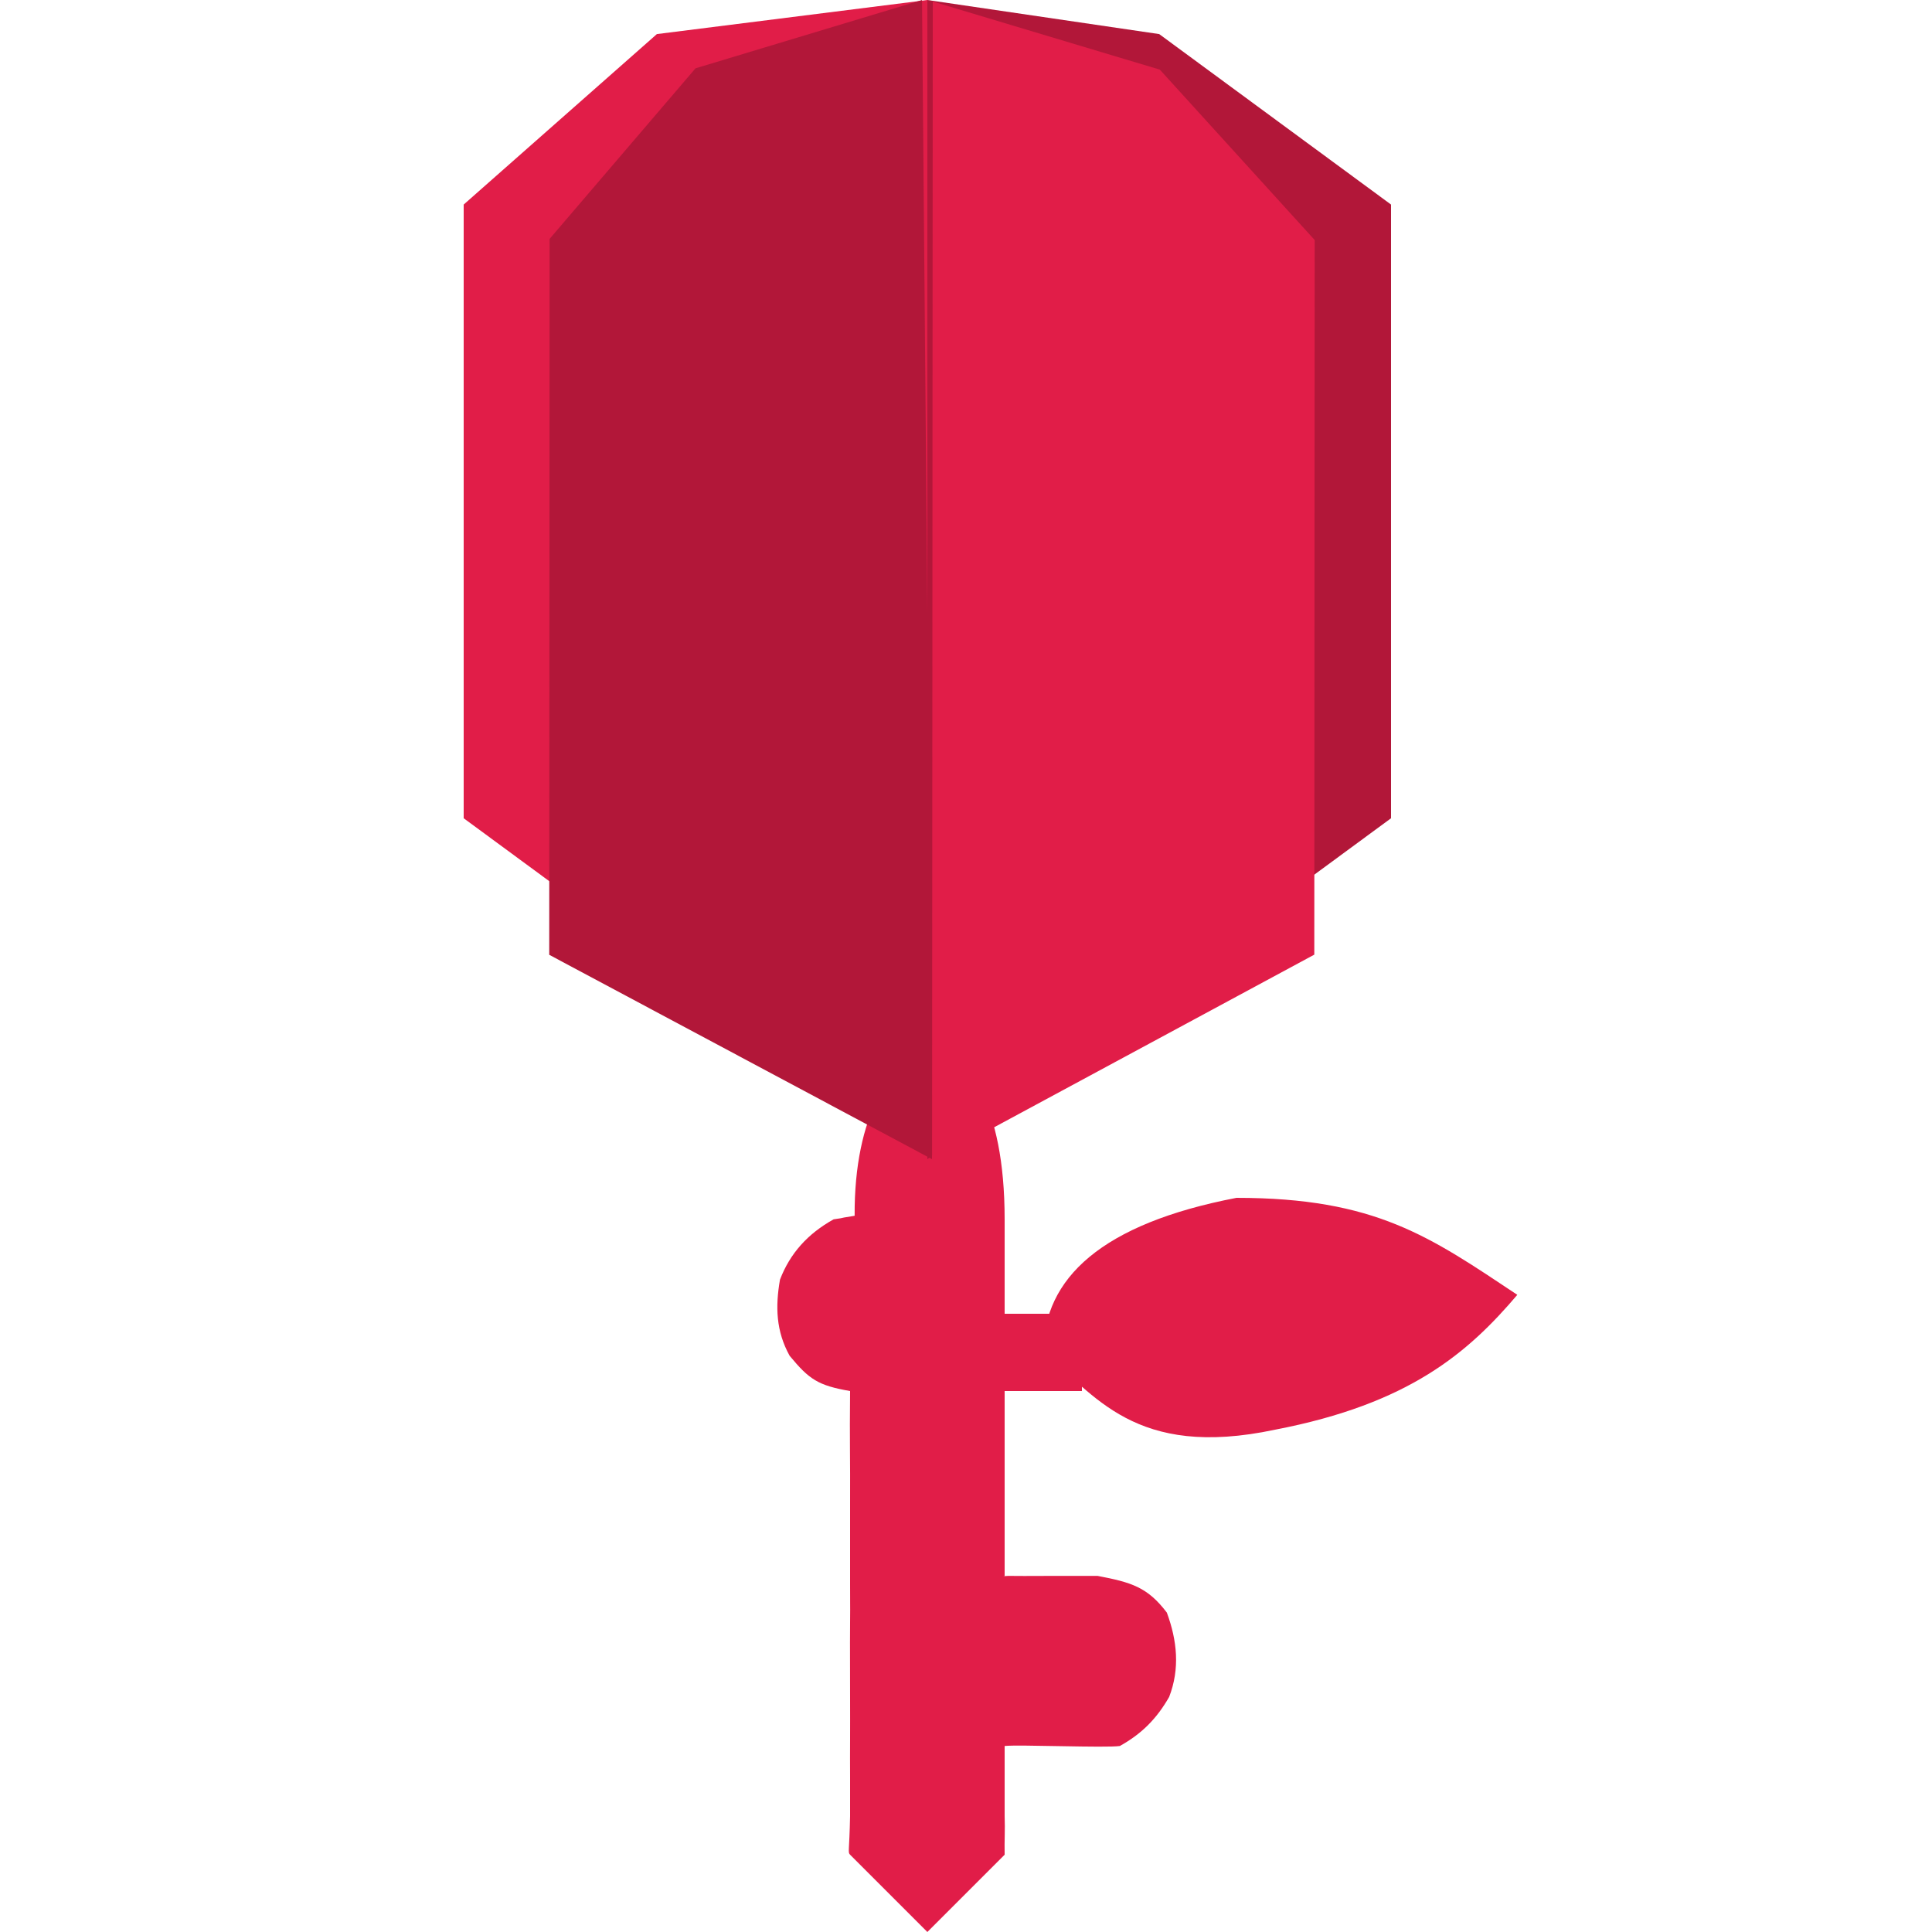
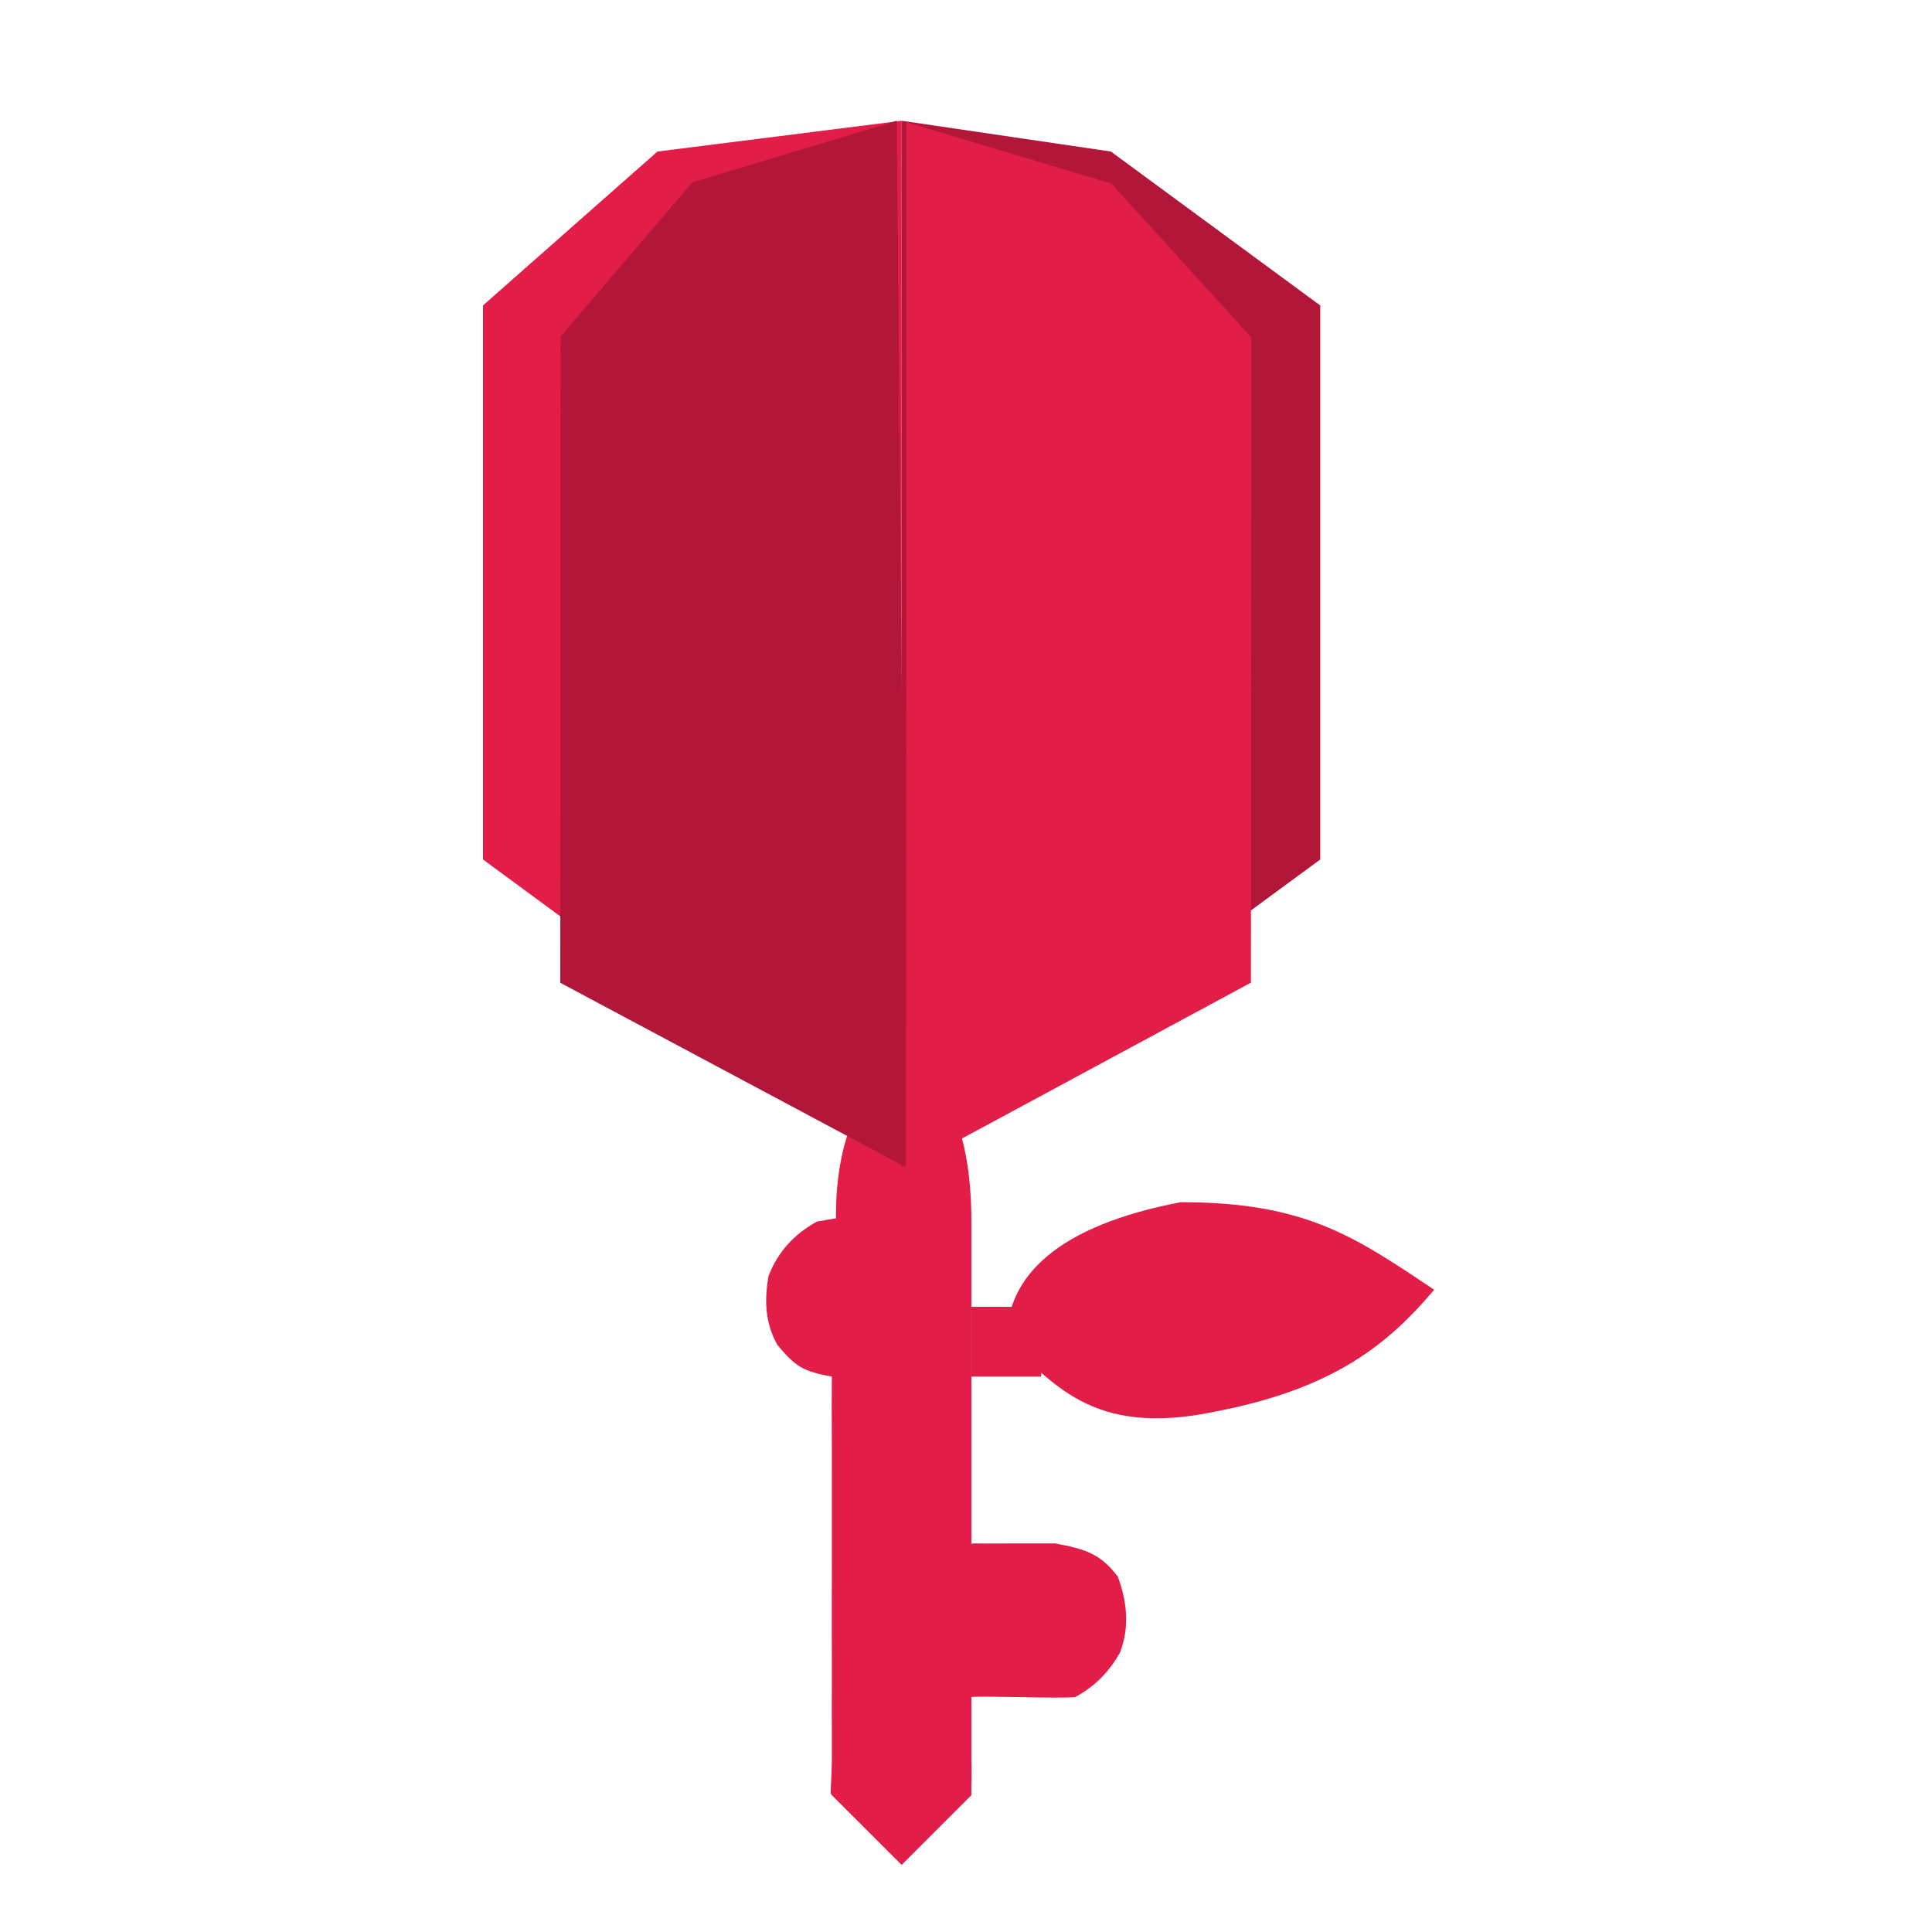
- <svg xmlns="http://www.w3.org/2000/svg" width="25" height="25" viewBox="0 0 25 25" fill="none">
-   <path d="M15.099 20.867C14.848 20.536 14.638 20.475 14.203 20.392H13.618C13.356 20.393 13.098 20.394 13.059 20.392H13.044C13.015 20.393 12.955 20.399 13 20.392C13 20.009 13 19.5 13 19V16.5V15.778C13 12.778 11.043 13.127 11.059 15.732L10.92 15.755C10.898 15.761 10.875 15.766 10.787 15.778C10.451 15.965 10.224 16.218 10.093 16.558C10.032 16.908 10.041 17.225 10.218 17.544C10.471 17.85 10.585 17.928 11 18C10.993 18.698 11.003 18.801 11 19.5V20.5C10.999 20.828 11.003 20.672 11 21C10.997 21.349 11.001 21.651 11 22C11 22.133 11.001 22.367 11 22.5C10.998 22.691 11 22.809 11 23V23.5C10.991 23.956 10.968 23.968 11 24L12 25L13 24C12.996 23.814 13.007 23.685 13 23.5V23.487V22.593C13.181 22.573 14.312 22.62 14.491 22.593C14.78 22.432 14.971 22.234 15.129 21.958C15.27 21.592 15.232 21.228 15.099 20.867Z" fill="#E11D48" />
-   <rect x="13" y="17" width="1" height="1" fill="#E11D48" />
-   <path d="M6 2.647L8.5 0.441L12 0V15L6 10.588V2.647Z" fill="#E11D48" />
-   <path d="M7.112 3.091L9 0.884L11.931 0L12.061 15L7.107 12.355L7.112 3.091Z" fill="#B21739" />
-   <path d="M18 2.647L15 0.441L12 0V15L18 10.588V2.647Z" fill="#B21739" />
-   <path d="M17.012 3.106L15.008 0.901L12.07 0.02L12.061 15.02L17.007 12.353L17.012 3.106Z" fill="#E11D48" />
-   <path d="M16 15.5C17.801 15.5 18.5 16.001 19.634 16.755C19 17.5 18.239 18.166 16.5 18.5C14.678 18.887 14.163 18.037 13.5 17.5C13.5 16.537 14.261 15.834 16 15.5Z" fill="#E11D48" />
+ <svg xmlns="http://www.w3.org/2000/svg" width="32" height="32" viewBox="0 0 32 32" fill="none">
+   <path d="M18.514 26.113C18.224 25.731 17.982 25.661 17.479 25.564H16.803C16.501 25.565 16.202 25.567 16.157 25.564H16.14C16.106 25.566 16.037 25.573 16.089 25.564C16.09 25.122 16.089 24.534 16.089 23.956V21.067V20.232C16.089 16.766 13.828 17.169 13.846 20.179L13.685 20.206C13.66 20.212 13.633 20.219 13.532 20.232C13.143 20.448 12.882 20.741 12.729 21.135C12.66 21.538 12.67 21.905 12.874 22.273C13.167 22.627 13.298 22.717 13.778 22.8C13.771 23.607 13.782 23.726 13.778 24.534V25.689C13.776 26.069 13.781 25.887 13.778 26.267C13.774 26.67 13.779 27.02 13.778 27.423C13.778 27.576 13.779 27.847 13.778 28C13.775 28.221 13.778 28.358 13.778 28.578V29.156C13.767 29.683 13.741 29.697 13.778 29.734L14.934 30.889L16.089 29.734C16.085 29.519 16.097 29.37 16.089 29.156V29.141V28.108C16.298 28.085 17.605 28.139 17.812 28.108C18.146 27.922 18.367 27.693 18.55 27.374C18.712 26.951 18.669 26.531 18.514 26.113Z" fill="#E11D48" />
+   <rect x="16.089" y="21.645" width="1.156" height="1.156" fill="#E11D48" />
+   <path d="M8 5.059L10.889 2.51L14.934 2V19.334L8 14.236V5.059Z" fill="#E11D48" />
+   <path d="M9.286 5.572L11.466 3.021L14.854 2L15.005 19.334L9.28 16.278L9.286 5.572Z" fill="#B21739" />
+   <path d="M21.867 5.059L18.4 2.51L14.934 2V19.334L21.867 14.236V5.059Z" fill="#B21739" />
+   <path d="M20.725 5.589L18.409 3.041L15.014 2.023L15.005 19.358L20.719 16.276L20.725 5.589Z" fill="#E11D48" />
+   <path d="M19.556 19.912C21.638 19.912 22.445 20.49 23.755 21.362C23.023 22.223 22.143 22.993 20.134 23.379C18.028 23.825 17.433 22.843 16.667 22.223C16.667 21.11 17.547 20.298 19.556 19.912Z" fill="#E11D48" />
</svg>
